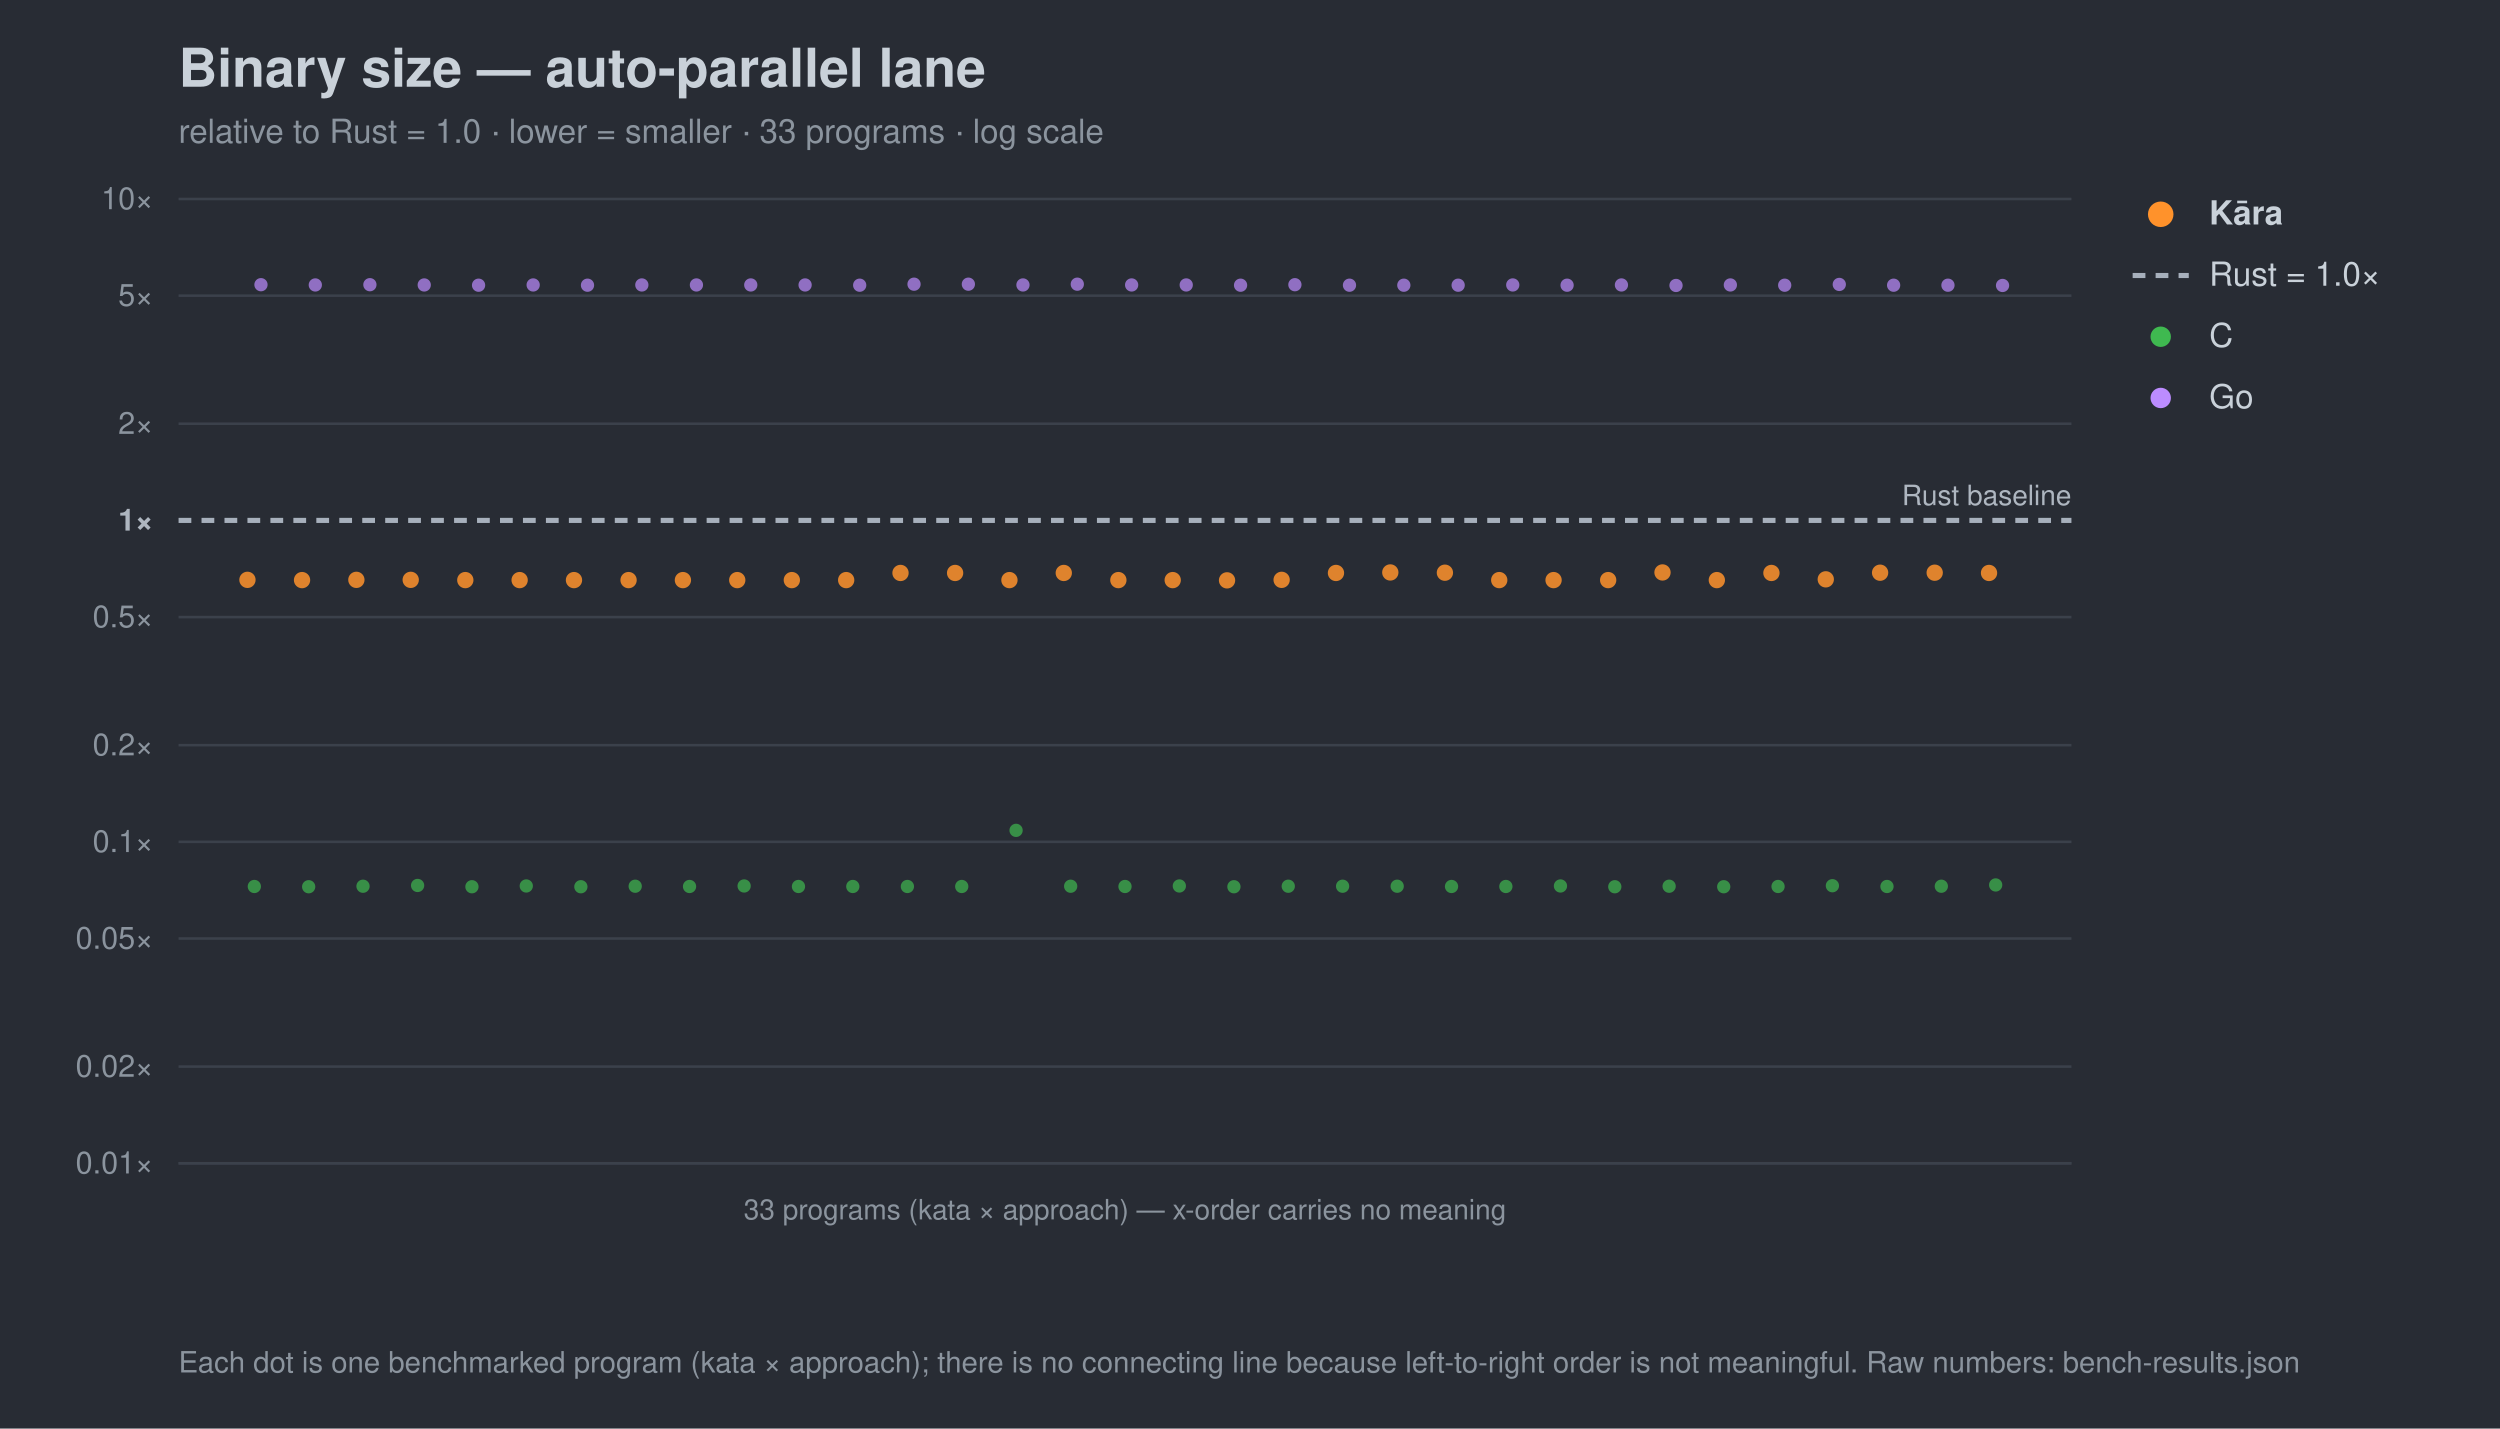
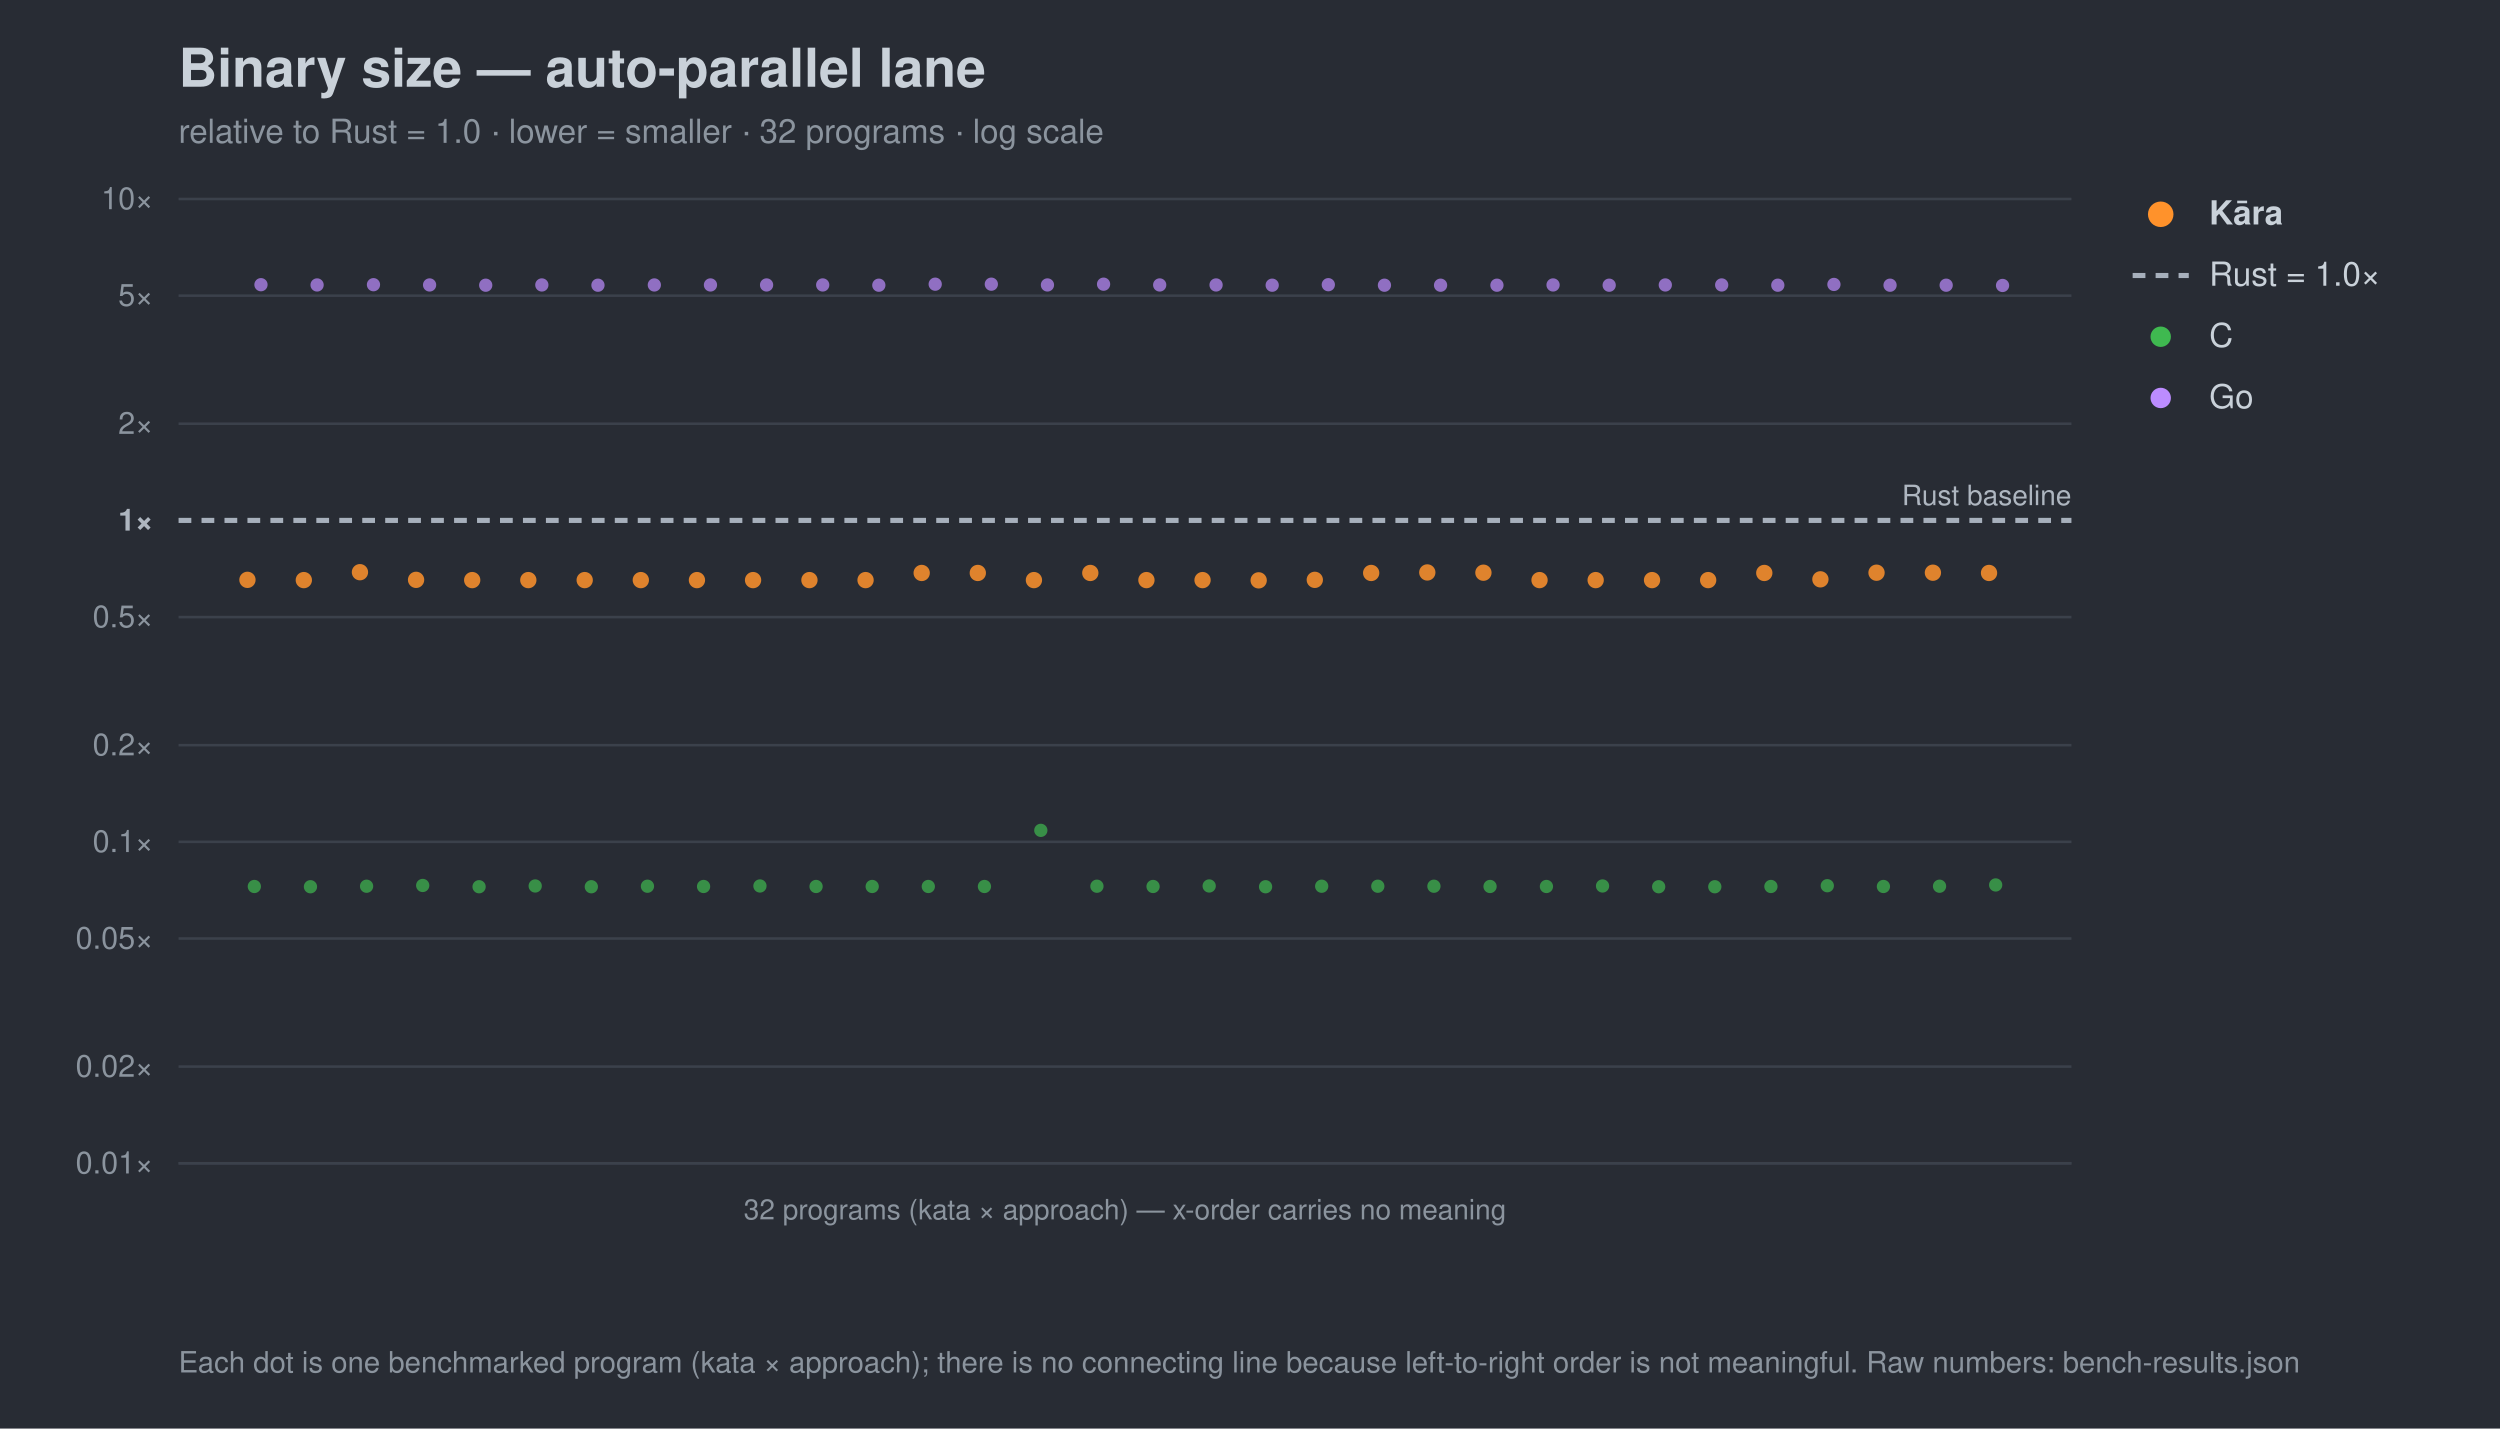
<svg xmlns="http://www.w3.org/2000/svg" width="980" height="560" viewBox="0 0 980 560" font-family="-apple-system,Segoe UI,Helvetica,Arial,sans-serif">
  <rect width="980" height="560" fill="#282c34" />
  <text x="70" y="34" font-size="21" font-weight="700" fill="#c9d1d9">Binary size — auto-parallel lane</text>
-   <text x="70" y="56" font-size="13" fill="#8b949e">relative to Rust = 1.0 · lower = smaller · 33 programs · log scale</text>
+   <text x="70" y="56" font-size="13" fill="#8b949e">relative to Rust = 1.0 · lower = smaller · 32 programs · log scale</text>
  <line x1="70" y1="456.0" x2="812" y2="456.0" stroke="#3b414b" stroke-width="1" />
  <text x="60" y="460.0" font-size="12" text-anchor="end" fill="#8b949e">0.01×</text>
  <line x1="70" y1="418.1" x2="812" y2="418.1" stroke="#3b414b" stroke-width="1" />
  <text x="60" y="422.1" font-size="12" text-anchor="end" fill="#8b949e">0.02×</text>
  <line x1="70" y1="367.9" x2="812" y2="367.9" stroke="#3b414b" stroke-width="1" />
  <text x="60" y="371.9" font-size="12" text-anchor="end" fill="#8b949e">0.05×</text>
  <line x1="70" y1="330.0" x2="812" y2="330.0" stroke="#3b414b" stroke-width="1" />
  <text x="60" y="334.0" font-size="12" text-anchor="end" fill="#8b949e">0.1×</text>
  <line x1="70" y1="292.1" x2="812" y2="292.1" stroke="#3b414b" stroke-width="1" />
  <text x="60" y="296.1" font-size="12" text-anchor="end" fill="#8b949e">0.2×</text>
  <line x1="70" y1="241.9" x2="812" y2="241.9" stroke="#3b414b" stroke-width="1" />
  <text x="60" y="245.9" font-size="12" text-anchor="end" fill="#8b949e">0.5×</text>
  <line x1="70" y1="204.0" x2="812" y2="204.0" stroke="#a7b0bc" stroke-width="2" stroke-dasharray="5 4" />
  <text x="60" y="208.0" font-size="12" text-anchor="end" fill="#aeb6c0" font-weight="700">1×</text>
  <line x1="70" y1="166.1" x2="812" y2="166.1" stroke="#3b414b" stroke-width="1" />
  <text x="60" y="170.1" font-size="12" text-anchor="end" fill="#8b949e">2×</text>
  <line x1="70" y1="115.9" x2="812" y2="115.9" stroke="#3b414b" stroke-width="1" />
  <text x="60" y="119.9" font-size="12" text-anchor="end" fill="#8b949e">5×</text>
  <line x1="70" y1="78.0" x2="812" y2="78.0" stroke="#3b414b" stroke-width="1" />
  <text x="60" y="82.0" font-size="12" text-anchor="end" fill="#8b949e">10×</text>
  <text x="812" y="198.0" font-size="11" text-anchor="end" fill="#aeb6c0">Rust baseline</text>
  <line x1="70" y1="456" x2="812" y2="456" stroke="#3b414b" />
-   <text x="441.0" y="478" font-size="11" text-anchor="middle" fill="#8b949e">33 programs (kata × approach) — x-order carries no meaning</text>
+   <text x="441.0" y="478" font-size="11" text-anchor="middle" fill="#8b949e">32 programs (kata × approach) — x-order carries no meaning</text>
  <circle cx="99.7" cy="347.5" r="2.6" fill="#3fb950" opacity="0.7" />
-   <circle cx="121.0" cy="347.6" r="2.6" fill="#3fb950" opacity="0.7" />
-   <circle cx="142.3" cy="347.4" r="2.6" fill="#3fb950" opacity="0.7" />
-   <circle cx="163.7" cy="347.1" r="2.6" fill="#3fb950" opacity="0.7" />
-   <circle cx="185.0" cy="347.6" r="2.6" fill="#3fb950" opacity="0.7" />
-   <circle cx="206.3" cy="347.3" r="2.6" fill="#3fb950" opacity="0.7" />
-   <circle cx="227.7" cy="347.6" r="2.6" fill="#3fb950" opacity="0.7" />
-   <circle cx="249.0" cy="347.4" r="2.6" fill="#3fb950" opacity="0.7" />
-   <circle cx="270.3" cy="347.5" r="2.6" fill="#3fb950" opacity="0.7" />
-   <circle cx="291.7" cy="347.3" r="2.6" fill="#3fb950" opacity="0.7" />
-   <circle cx="313.0" cy="347.5" r="2.6" fill="#3fb950" opacity="0.7" />
-   <circle cx="334.3" cy="347.5" r="2.6" fill="#3fb950" opacity="0.7" />
-   <circle cx="355.7" cy="347.5" r="2.6" fill="#3fb950" opacity="0.7" />
-   <circle cx="377.0" cy="347.5" r="2.6" fill="#3fb950" opacity="0.7" />
-   <circle cx="398.3" cy="325.5" r="2.6" fill="#3fb950" opacity="0.7" />
-   <circle cx="419.7" cy="347.4" r="2.6" fill="#3fb950" opacity="0.7" />
-   <circle cx="441.0" cy="347.5" r="2.6" fill="#3fb950" opacity="0.7" />
-   <circle cx="462.3" cy="347.3" r="2.6" fill="#3fb950" opacity="0.7" />
-   <circle cx="483.7" cy="347.6" r="2.6" fill="#3fb950" opacity="0.7" />
-   <circle cx="505.0" cy="347.4" r="2.6" fill="#3fb950" opacity="0.7" />
-   <circle cx="526.3" cy="347.4" r="2.6" fill="#3fb950" opacity="0.7" />
-   <circle cx="547.7" cy="347.4" r="2.6" fill="#3fb950" opacity="0.7" />
-   <circle cx="569.0" cy="347.5" r="2.6" fill="#3fb950" opacity="0.7" />
-   <circle cx="590.3" cy="347.5" r="2.6" fill="#3fb950" opacity="0.7" />
-   <circle cx="611.7" cy="347.3" r="2.6" fill="#3fb950" opacity="0.7" />
-   <circle cx="633.0" cy="347.6" r="2.6" fill="#3fb950" opacity="0.7" />
-   <circle cx="654.3" cy="347.4" r="2.6" fill="#3fb950" opacity="0.7" />
-   <circle cx="675.7" cy="347.6" r="2.6" fill="#3fb950" opacity="0.7" />
-   <circle cx="697.0" cy="347.5" r="2.6" fill="#3fb950" opacity="0.7" />
-   <circle cx="718.3" cy="347.2" r="2.6" fill="#3fb950" opacity="0.7" />
-   <circle cx="739.7" cy="347.5" r="2.6" fill="#3fb950" opacity="0.7" />
-   <circle cx="761.0" cy="347.4" r="2.6" fill="#3fb950" opacity="0.7" />
+   <circle cx="121.7" cy="347.6" r="2.6" fill="#3fb950" opacity="0.7" />
+   <circle cx="143.7" cy="347.4" r="2.6" fill="#3fb950" opacity="0.7" />
+   <circle cx="165.7" cy="347.1" r="2.6" fill="#3fb950" opacity="0.7" />
+   <circle cx="187.8" cy="347.6" r="2.6" fill="#3fb950" opacity="0.7" />
+   <circle cx="209.8" cy="347.3" r="2.6" fill="#3fb950" opacity="0.7" />
+   <circle cx="231.8" cy="347.6" r="2.6" fill="#3fb950" opacity="0.7" />
+   <circle cx="253.8" cy="347.4" r="2.6" fill="#3fb950" opacity="0.7" />
+   <circle cx="275.8" cy="347.5" r="2.6" fill="#3fb950" opacity="0.7" />
+   <circle cx="297.9" cy="347.3" r="2.6" fill="#3fb950" opacity="0.7" />
+   <circle cx="319.9" cy="347.5" r="2.6" fill="#3fb950" opacity="0.7" />
+   <circle cx="341.9" cy="347.5" r="2.6" fill="#3fb950" opacity="0.7" />
+   <circle cx="363.9" cy="347.5" r="2.6" fill="#3fb950" opacity="0.7" />
+   <circle cx="385.9" cy="347.5" r="2.6" fill="#3fb950" opacity="0.7" />
+   <circle cx="408.0" cy="325.5" r="2.6" fill="#3fb950" opacity="0.7" />
+   <circle cx="430.0" cy="347.4" r="2.6" fill="#3fb950" opacity="0.7" />
+   <circle cx="452.0" cy="347.5" r="2.6" fill="#3fb950" opacity="0.7" />
+   <circle cx="474.0" cy="347.3" r="2.6" fill="#3fb950" opacity="0.7" />
+   <circle cx="496.1" cy="347.6" r="2.6" fill="#3fb950" opacity="0.7" />
+   <circle cx="518.1" cy="347.4" r="2.6" fill="#3fb950" opacity="0.7" />
+   <circle cx="540.1" cy="347.4" r="2.6" fill="#3fb950" opacity="0.7" />
+   <circle cx="562.1" cy="347.4" r="2.6" fill="#3fb950" opacity="0.7" />
+   <circle cx="584.1" cy="347.5" r="2.6" fill="#3fb950" opacity="0.7" />
+   <circle cx="606.2" cy="347.5" r="2.6" fill="#3fb950" opacity="0.7" />
+   <circle cx="628.2" cy="347.3" r="2.6" fill="#3fb950" opacity="0.7" />
+   <circle cx="650.2" cy="347.6" r="2.6" fill="#3fb950" opacity="0.7" />
+   <circle cx="672.2" cy="347.6" r="2.6" fill="#3fb950" opacity="0.7" />
+   <circle cx="694.2" cy="347.5" r="2.6" fill="#3fb950" opacity="0.7" />
+   <circle cx="716.3" cy="347.2" r="2.6" fill="#3fb950" opacity="0.7" />
+   <circle cx="738.3" cy="347.5" r="2.6" fill="#3fb950" opacity="0.7" />
+   <circle cx="760.3" cy="347.4" r="2.6" fill="#3fb950" opacity="0.7" />
  <circle cx="782.3" cy="346.9" r="2.6" fill="#3fb950" opacity="0.7" />
  <circle cx="102.3" cy="111.6" r="2.6" fill="#bc8cff" opacity="0.7" />
-   <circle cx="123.6" cy="111.7" r="2.6" fill="#bc8cff" opacity="0.7" />
-   <circle cx="145.0" cy="111.6" r="2.6" fill="#bc8cff" opacity="0.7" />
-   <circle cx="166.3" cy="111.7" r="2.6" fill="#bc8cff" opacity="0.7" />
-   <circle cx="187.6" cy="111.8" r="2.6" fill="#bc8cff" opacity="0.7" />
-   <circle cx="209.0" cy="111.7" r="2.6" fill="#bc8cff" opacity="0.7" />
-   <circle cx="230.3" cy="111.8" r="2.6" fill="#bc8cff" opacity="0.7" />
-   <circle cx="251.6" cy="111.7" r="2.6" fill="#bc8cff" opacity="0.7" />
-   <circle cx="273.0" cy="111.7" r="2.6" fill="#bc8cff" opacity="0.7" />
-   <circle cx="294.3" cy="111.7" r="2.6" fill="#bc8cff" opacity="0.7" />
-   <circle cx="315.6" cy="111.7" r="2.6" fill="#bc8cff" opacity="0.7" />
-   <circle cx="337.0" cy="111.8" r="2.6" fill="#bc8cff" opacity="0.7" />
-   <circle cx="358.3" cy="111.4" r="2.6" fill="#bc8cff" opacity="0.7" />
-   <circle cx="379.6" cy="111.4" r="2.6" fill="#bc8cff" opacity="0.7" />
-   <circle cx="401.0" cy="111.7" r="2.6" fill="#bc8cff" opacity="0.7" />
-   <circle cx="422.3" cy="111.4" r="2.6" fill="#bc8cff" opacity="0.7" />
-   <circle cx="443.6" cy="111.7" r="2.6" fill="#bc8cff" opacity="0.7" />
-   <circle cx="465.0" cy="111.7" r="2.6" fill="#bc8cff" opacity="0.7" />
-   <circle cx="486.3" cy="111.8" r="2.6" fill="#bc8cff" opacity="0.7" />
-   <circle cx="507.6" cy="111.6" r="2.6" fill="#bc8cff" opacity="0.7" />
-   <circle cx="529.0" cy="111.8" r="2.6" fill="#bc8cff" opacity="0.7" />
-   <circle cx="550.3" cy="111.8" r="2.6" fill="#bc8cff" opacity="0.7" />
-   <circle cx="571.6" cy="111.8" r="2.6" fill="#bc8cff" opacity="0.7" />
-   <circle cx="593.0" cy="111.7" r="2.6" fill="#bc8cff" opacity="0.7" />
-   <circle cx="614.3" cy="111.8" r="2.6" fill="#bc8cff" opacity="0.7" />
-   <circle cx="635.6" cy="111.7" r="2.6" fill="#bc8cff" opacity="0.7" />
-   <circle cx="657.0" cy="111.9" r="2.6" fill="#bc8cff" opacity="0.7" />
-   <circle cx="678.3" cy="111.7" r="2.6" fill="#bc8cff" opacity="0.7" />
-   <circle cx="699.6" cy="111.8" r="2.6" fill="#bc8cff" opacity="0.7" />
-   <circle cx="721.0" cy="111.5" r="2.6" fill="#bc8cff" opacity="0.7" />
-   <circle cx="742.3" cy="111.8" r="2.6" fill="#bc8cff" opacity="0.7" />
-   <circle cx="763.6" cy="111.8" r="2.6" fill="#bc8cff" opacity="0.7" />
+   <circle cx="124.3" cy="111.7" r="2.6" fill="#bc8cff" opacity="0.7" />
+   <circle cx="146.4" cy="111.6" r="2.6" fill="#bc8cff" opacity="0.7" />
+   <circle cx="168.4" cy="111.7" r="2.6" fill="#bc8cff" opacity="0.7" />
+   <circle cx="190.4" cy="111.8" r="2.6" fill="#bc8cff" opacity="0.7" />
+   <circle cx="212.4" cy="111.7" r="2.6" fill="#bc8cff" opacity="0.7" />
+   <circle cx="234.4" cy="111.8" r="2.6" fill="#bc8cff" opacity="0.7" />
+   <circle cx="256.5" cy="111.7" r="2.6" fill="#bc8cff" opacity="0.7" />
+   <circle cx="278.5" cy="111.7" r="2.6" fill="#bc8cff" opacity="0.7" />
+   <circle cx="300.5" cy="111.7" r="2.6" fill="#bc8cff" opacity="0.7" />
+   <circle cx="322.5" cy="111.7" r="2.6" fill="#bc8cff" opacity="0.7" />
+   <circle cx="344.5" cy="111.8" r="2.6" fill="#bc8cff" opacity="0.7" />
+   <circle cx="366.6" cy="111.4" r="2.6" fill="#bc8cff" opacity="0.7" />
+   <circle cx="388.6" cy="111.4" r="2.6" fill="#bc8cff" opacity="0.7" />
+   <circle cx="410.6" cy="111.7" r="2.6" fill="#bc8cff" opacity="0.7" />
+   <circle cx="432.6" cy="111.4" r="2.6" fill="#bc8cff" opacity="0.7" />
+   <circle cx="454.6" cy="111.7" r="2.6" fill="#bc8cff" opacity="0.7" />
+   <circle cx="476.7" cy="111.7" r="2.6" fill="#bc8cff" opacity="0.7" />
+   <circle cx="498.7" cy="111.8" r="2.6" fill="#bc8cff" opacity="0.7" />
+   <circle cx="520.7" cy="111.6" r="2.6" fill="#bc8cff" opacity="0.7" />
+   <circle cx="542.7" cy="111.8" r="2.6" fill="#bc8cff" opacity="0.7" />
+   <circle cx="564.7" cy="111.8" r="2.6" fill="#bc8cff" opacity="0.7" />
+   <circle cx="586.8" cy="111.8" r="2.6" fill="#bc8cff" opacity="0.7" />
+   <circle cx="608.8" cy="111.7" r="2.6" fill="#bc8cff" opacity="0.7" />
+   <circle cx="630.8" cy="111.8" r="2.6" fill="#bc8cff" opacity="0.7" />
+   <circle cx="652.8" cy="111.7" r="2.6" fill="#bc8cff" opacity="0.7" />
+   <circle cx="674.9" cy="111.7" r="2.6" fill="#bc8cff" opacity="0.7" />
+   <circle cx="696.9" cy="111.8" r="2.6" fill="#bc8cff" opacity="0.7" />
+   <circle cx="718.9" cy="111.5" r="2.6" fill="#bc8cff" opacity="0.7" />
+   <circle cx="740.9" cy="111.8" r="2.6" fill="#bc8cff" opacity="0.7" />
+   <circle cx="762.9" cy="111.8" r="2.6" fill="#bc8cff" opacity="0.7" />
  <circle cx="785.0" cy="111.9" r="2.6" fill="#bc8cff" opacity="0.7" />
  <circle cx="97.0" cy="227.3" r="3.2" fill="#ff922b" opacity="0.85" />
-   <circle cx="118.4" cy="227.4" r="3.2" fill="#ff922b" opacity="0.85" />
-   <circle cx="139.7" cy="227.3" r="3.2" fill="#ff922b" opacity="0.85" />
-   <circle cx="161.0" cy="227.3" r="3.2" fill="#ff922b" opacity="0.85" />
-   <circle cx="182.4" cy="227.4" r="3.2" fill="#ff922b" opacity="0.85" />
-   <circle cx="203.7" cy="227.4" r="3.2" fill="#ff922b" opacity="0.85" />
-   <circle cx="225.0" cy="227.4" r="3.2" fill="#ff922b" opacity="0.85" />
-   <circle cx="246.4" cy="227.4" r="3.2" fill="#ff922b" opacity="0.85" />
-   <circle cx="267.7" cy="227.4" r="3.2" fill="#ff922b" opacity="0.85" />
-   <circle cx="289.0" cy="227.4" r="3.2" fill="#ff922b" opacity="0.85" />
-   <circle cx="310.4" cy="227.4" r="3.2" fill="#ff922b" opacity="0.85" />
-   <circle cx="331.7" cy="227.4" r="3.2" fill="#ff922b" opacity="0.85" />
-   <circle cx="353.0" cy="224.6" r="3.2" fill="#ff922b" opacity="0.85" />
-   <circle cx="374.4" cy="224.6" r="3.2" fill="#ff922b" opacity="0.85" />
-   <circle cx="395.7" cy="227.4" r="3.2" fill="#ff922b" opacity="0.85" />
-   <circle cx="417.0" cy="224.6" r="3.2" fill="#ff922b" opacity="0.85" />
-   <circle cx="438.4" cy="227.4" r="3.2" fill="#ff922b" opacity="0.85" />
-   <circle cx="459.7" cy="227.4" r="3.2" fill="#ff922b" opacity="0.85" />
-   <circle cx="481.0" cy="227.5" r="3.2" fill="#ff922b" opacity="0.85" />
-   <circle cx="502.4" cy="227.3" r="3.2" fill="#ff922b" opacity="0.85" />
-   <circle cx="523.7" cy="224.6" r="3.2" fill="#ff922b" opacity="0.85" />
-   <circle cx="545.0" cy="224.4" r="3.2" fill="#ff922b" opacity="0.85" />
-   <circle cx="566.4" cy="224.5" r="3.2" fill="#ff922b" opacity="0.85" />
-   <circle cx="587.7" cy="227.4" r="3.2" fill="#ff922b" opacity="0.85" />
-   <circle cx="609.0" cy="227.4" r="3.2" fill="#ff922b" opacity="0.85" />
-   <circle cx="630.4" cy="227.4" r="3.2" fill="#ff922b" opacity="0.85" />
-   <circle cx="651.7" cy="224.4" r="3.2" fill="#ff922b" opacity="0.85" />
-   <circle cx="673.0" cy="227.4" r="3.2" fill="#ff922b" opacity="0.85" />
-   <circle cx="694.4" cy="224.6" r="3.2" fill="#ff922b" opacity="0.85" />
-   <circle cx="715.7" cy="227.1" r="3.2" fill="#ff922b" opacity="0.85" />
-   <circle cx="737.0" cy="224.5" r="3.2" fill="#ff922b" opacity="0.85" />
-   <circle cx="758.4" cy="224.5" r="3.2" fill="#ff922b" opacity="0.85" />
+   <circle cx="119.1" cy="227.4" r="3.2" fill="#ff922b" opacity="0.85" />
+   <circle cx="141.1" cy="224.3" r="3.2" fill="#ff922b" opacity="0.85" />
+   <circle cx="163.1" cy="227.3" r="3.2" fill="#ff922b" opacity="0.85" />
+   <circle cx="185.1" cy="227.4" r="3.2" fill="#ff922b" opacity="0.85" />
+   <circle cx="207.1" cy="227.4" r="3.2" fill="#ff922b" opacity="0.85" />
+   <circle cx="229.2" cy="227.4" r="3.2" fill="#ff922b" opacity="0.85" />
+   <circle cx="251.2" cy="227.4" r="3.2" fill="#ff922b" opacity="0.85" />
+   <circle cx="273.2" cy="227.4" r="3.2" fill="#ff922b" opacity="0.85" />
+   <circle cx="295.2" cy="227.4" r="3.2" fill="#ff922b" opacity="0.85" />
+   <circle cx="317.3" cy="227.4" r="3.2" fill="#ff922b" opacity="0.85" />
+   <circle cx="339.3" cy="227.4" r="3.2" fill="#ff922b" opacity="0.85" />
+   <circle cx="361.3" cy="224.6" r="3.2" fill="#ff922b" opacity="0.85" />
+   <circle cx="383.3" cy="224.6" r="3.2" fill="#ff922b" opacity="0.85" />
+   <circle cx="405.3" cy="227.4" r="3.2" fill="#ff922b" opacity="0.85" />
+   <circle cx="427.4" cy="224.6" r="3.2" fill="#ff922b" opacity="0.85" />
+   <circle cx="449.4" cy="227.4" r="3.2" fill="#ff922b" opacity="0.85" />
+   <circle cx="471.4" cy="227.4" r="3.2" fill="#ff922b" opacity="0.85" />
+   <circle cx="493.4" cy="227.5" r="3.2" fill="#ff922b" opacity="0.85" />
+   <circle cx="515.4" cy="227.3" r="3.2" fill="#ff922b" opacity="0.85" />
+   <circle cx="537.5" cy="224.6" r="3.2" fill="#ff922b" opacity="0.85" />
+   <circle cx="559.5" cy="224.4" r="3.2" fill="#ff922b" opacity="0.85" />
+   <circle cx="581.5" cy="224.5" r="3.2" fill="#ff922b" opacity="0.85" />
+   <circle cx="603.5" cy="227.4" r="3.2" fill="#ff922b" opacity="0.85" />
+   <circle cx="625.5" cy="227.4" r="3.2" fill="#ff922b" opacity="0.85" />
+   <circle cx="647.6" cy="227.4" r="3.2" fill="#ff922b" opacity="0.85" />
+   <circle cx="669.6" cy="227.4" r="3.2" fill="#ff922b" opacity="0.85" />
+   <circle cx="691.6" cy="224.6" r="3.2" fill="#ff922b" opacity="0.85" />
+   <circle cx="713.6" cy="227.1" r="3.2" fill="#ff922b" opacity="0.85" />
+   <circle cx="735.6" cy="224.5" r="3.2" fill="#ff922b" opacity="0.85" />
+   <circle cx="757.7" cy="224.5" r="3.2" fill="#ff922b" opacity="0.85" />
  <circle cx="779.7" cy="224.6" r="3.2" fill="#ff922b" opacity="0.85" />
  <circle cx="847" cy="84" r="5" fill="#ff922b" />
  <text x="866" y="88" font-size="13" fill="#c9d1d9" font-weight="700">Kāra</text>
  <line x1="836" y1="108" x2="858" y2="108" stroke="#a7b0bc" stroke-width="2" stroke-dasharray="5 4" />
  <text x="866" y="112" font-size="13" fill="#c9d1d9" font-weight="400">Rust = 1.0×</text>
  <circle cx="847" cy="132" r="4" fill="#3fb950" />
  <text x="866" y="136" font-size="13" fill="#c9d1d9" font-weight="400">C</text>
  <circle cx="847" cy="156" r="4" fill="#bc8cff" />
  <text x="866" y="160" font-size="13" fill="#c9d1d9" font-weight="400">Go</text>
  <text x="70" y="538" font-size="11.5" fill="#8b949e">Each dot is one benchmarked program (kata × approach); there is no connecting line because left-to-right order is not meaningful. Raw numbers: bench-results.json</text>
</svg>
